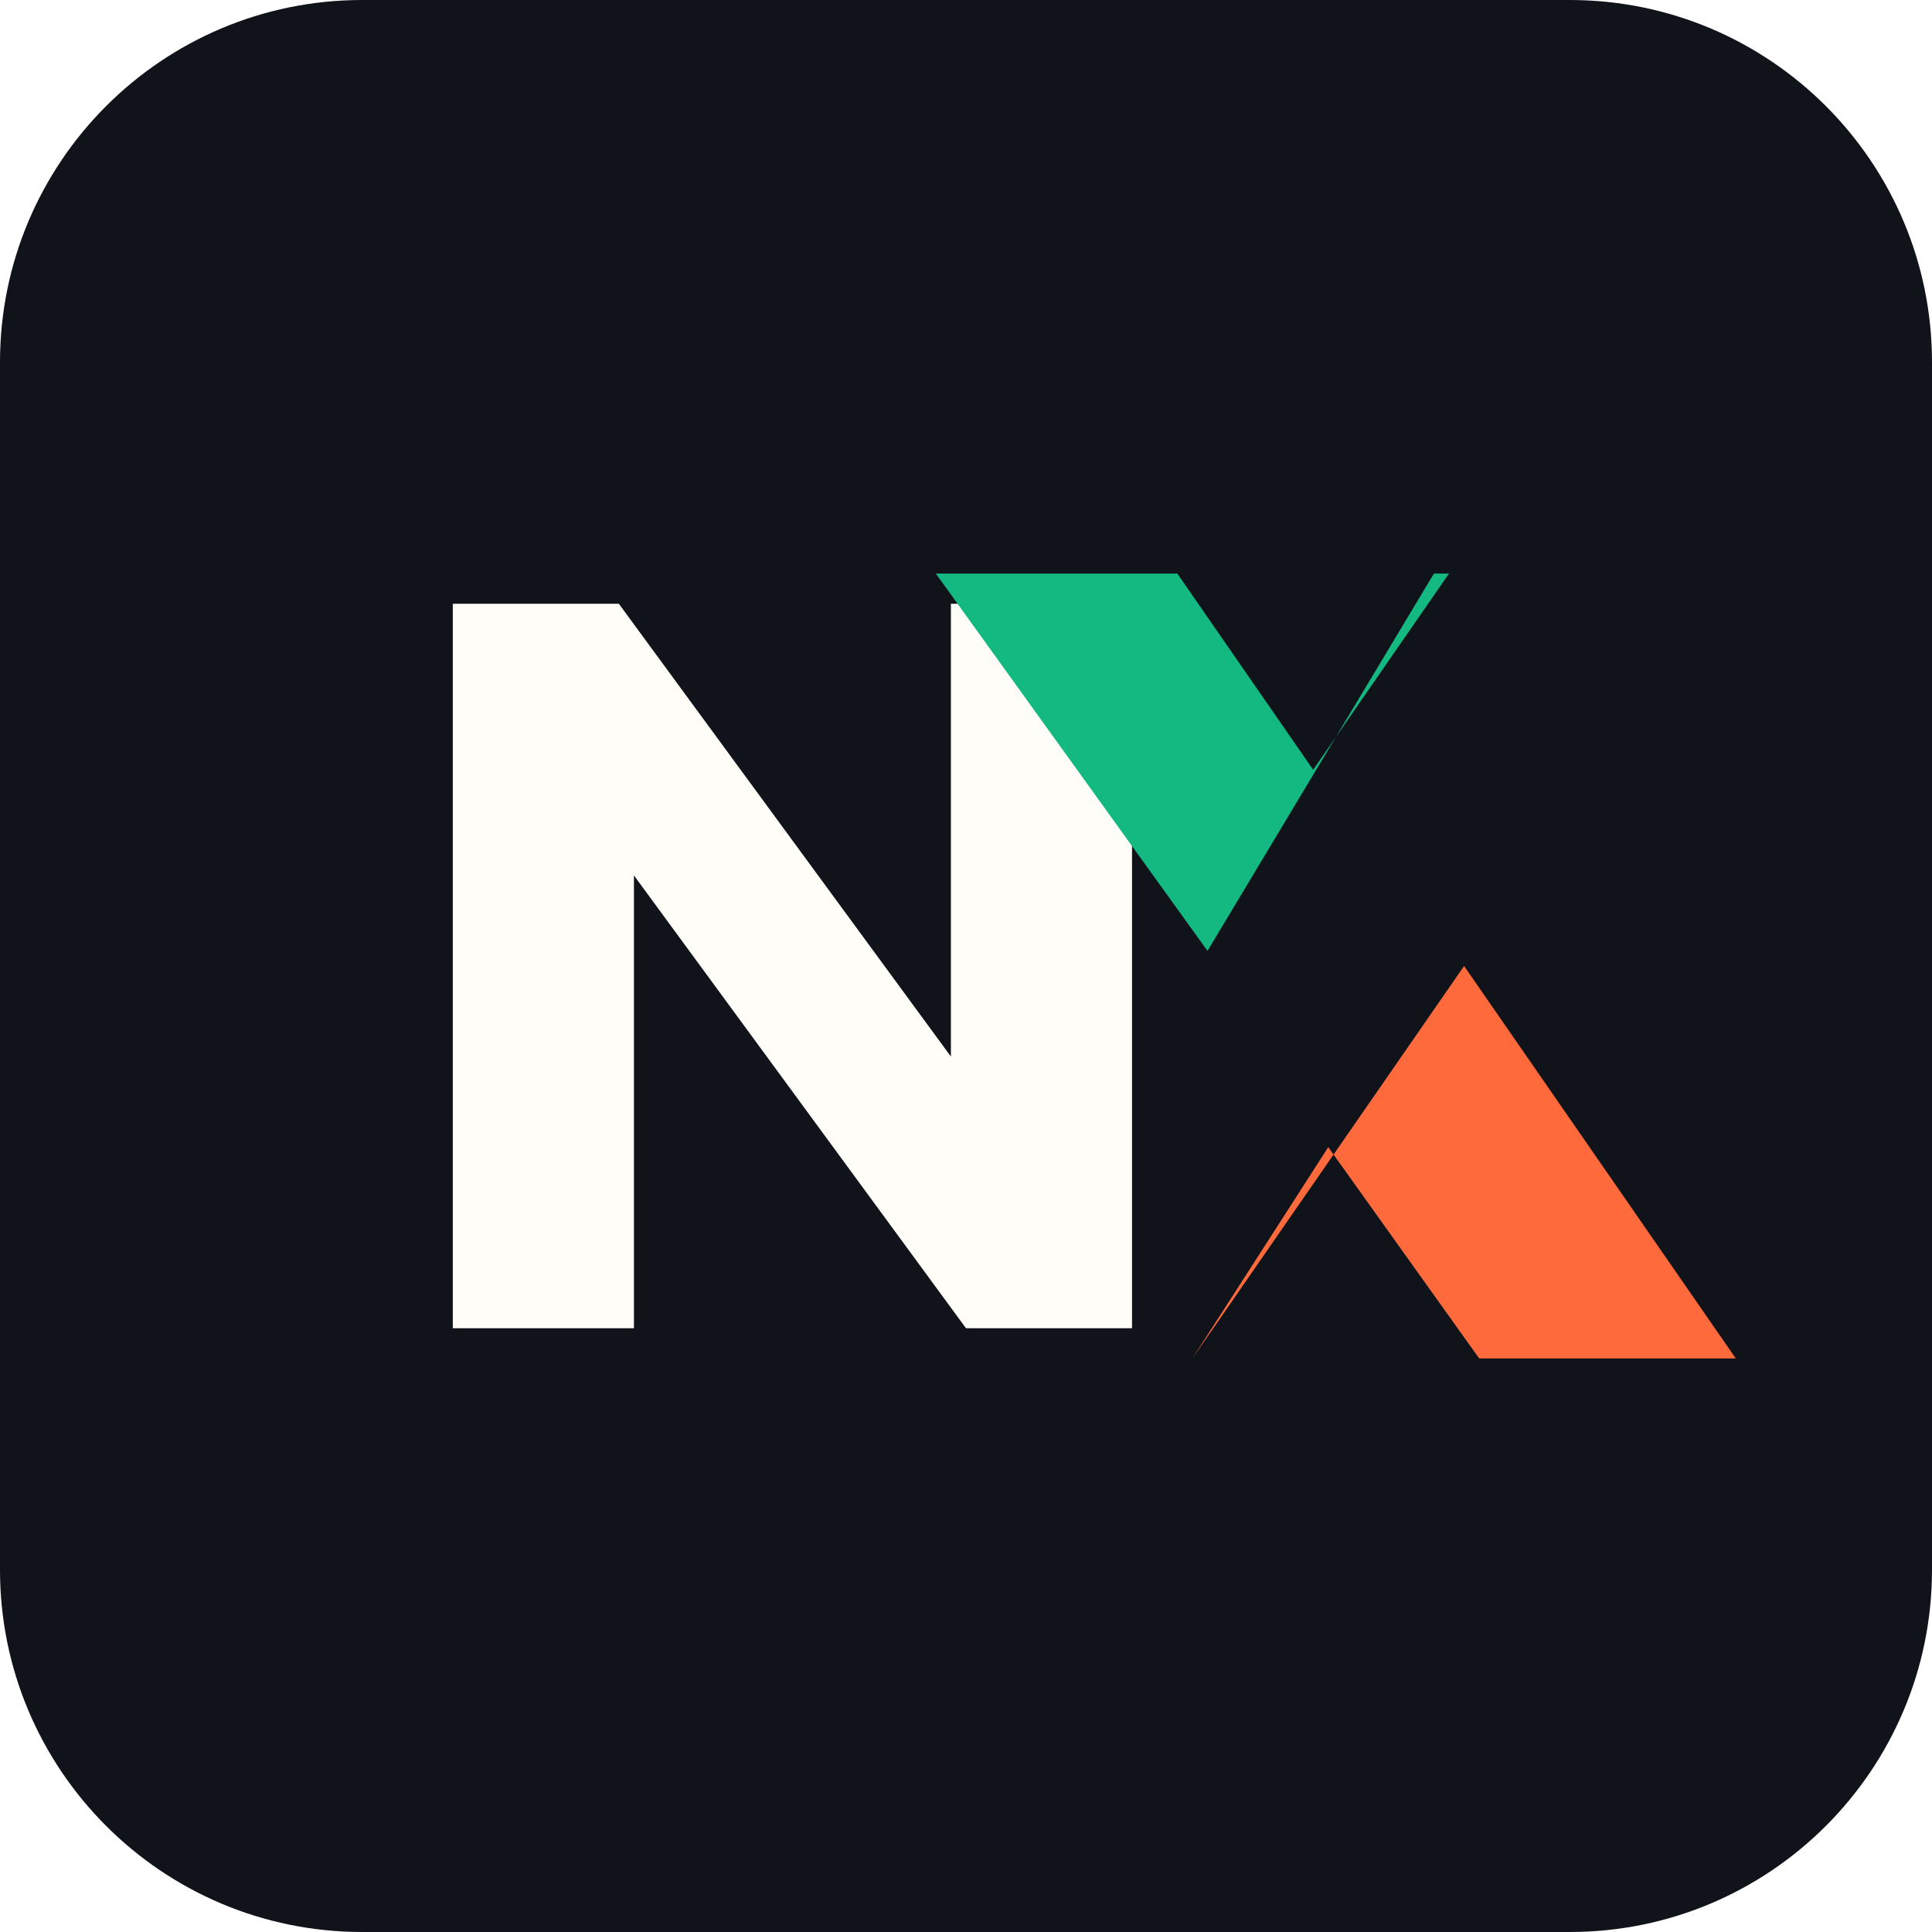
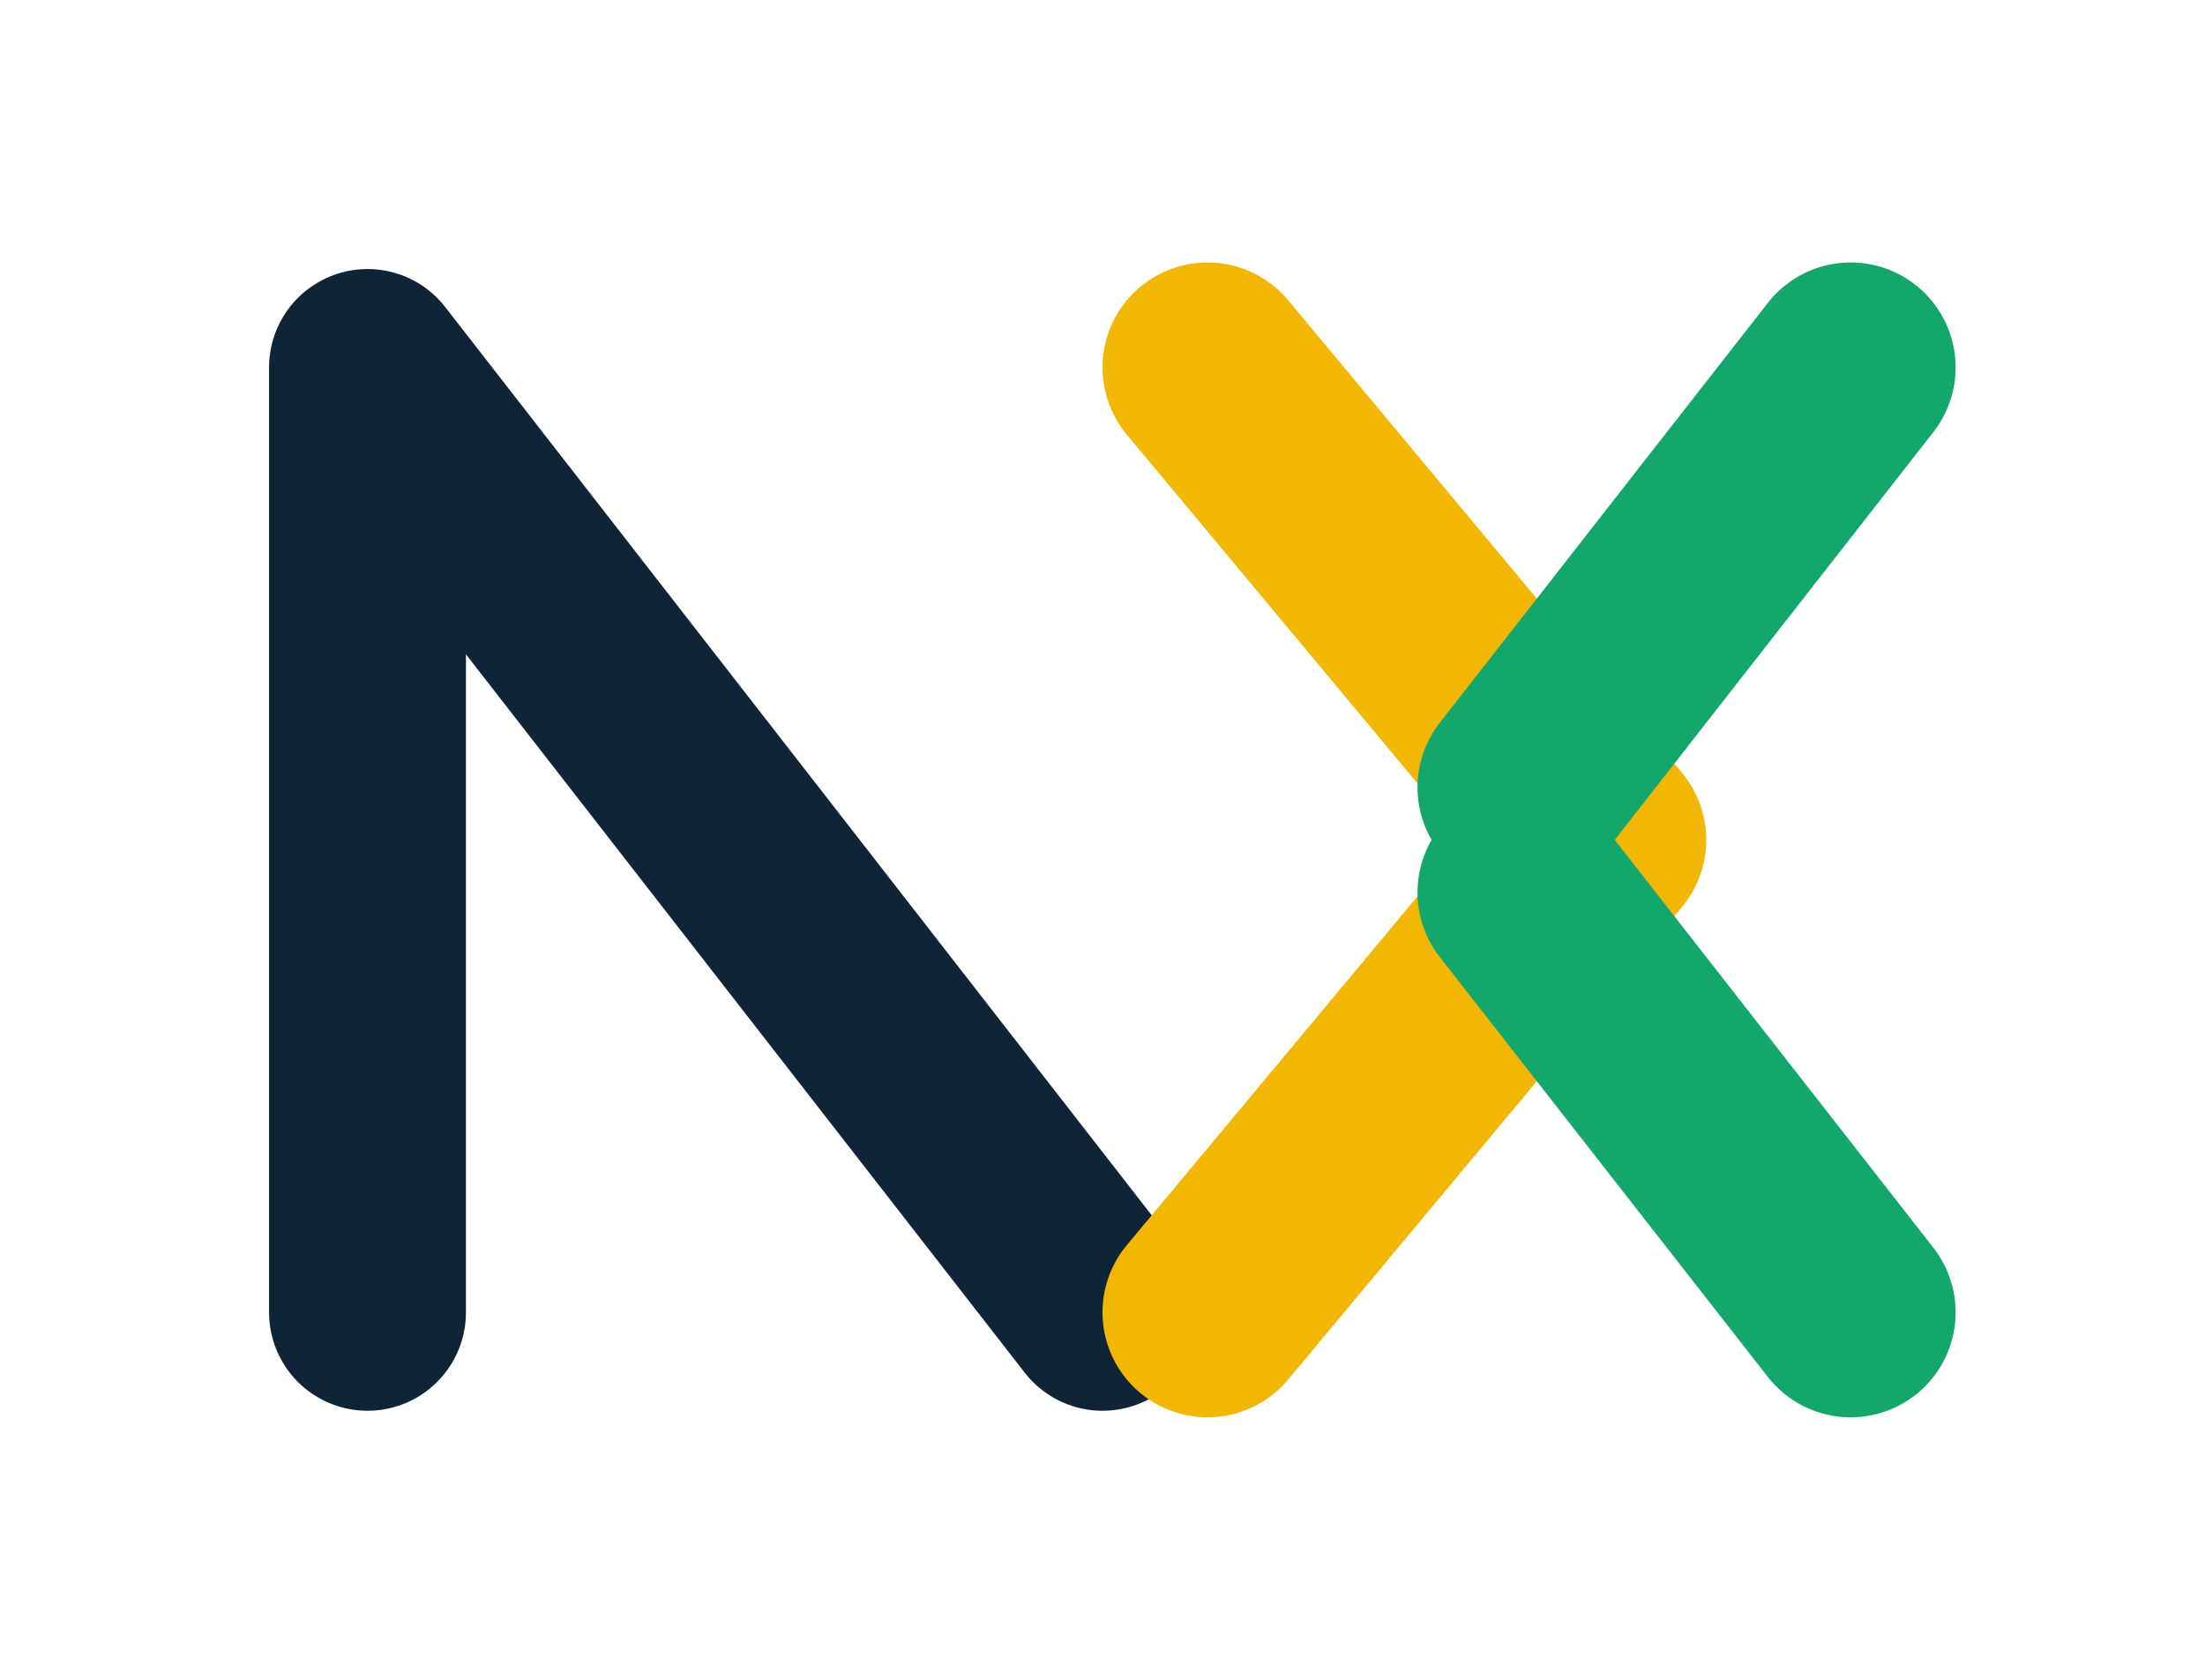
- <svg xmlns="http://www.w3.org/2000/svg" viewBox="0 0 128 128" role="img" aria-labelledby="title">
-   <rect width="128" height="128" rx="24" fill="#10131a" />
-   <path d="M30 88V40h11l22 30V40h12v48H64L42 58v30H30Z" fill="#fffdf8" />
-   <path d="M78 38h17L80 63 62 38h16l9 13 9-13Z" fill="#13b981" />
-   <path d="M62 90h17l9-14 10 14h17L97 64 79 90H62Z" fill="#ff6a3d" />
+ <svg xmlns="http://www.w3.org/2000/svg" viewBox="0 0 168 128" role="img" aria-labelledby="title">
+   <path d="M28 100V28l56 72" fill="none" stroke="#102437" stroke-width="15" stroke-linecap="round" stroke-linejoin="round" />
+   <path d="M92 28l30 36-30 36" fill="none" stroke="#f2b705" stroke-width="16" stroke-linecap="round" stroke-linejoin="round" />
+   <path d="M141 28l-25 32m25 40-25-32" fill="none" stroke="#13a76b" stroke-width="16" stroke-linecap="round" stroke-linejoin="round" />
</svg>
